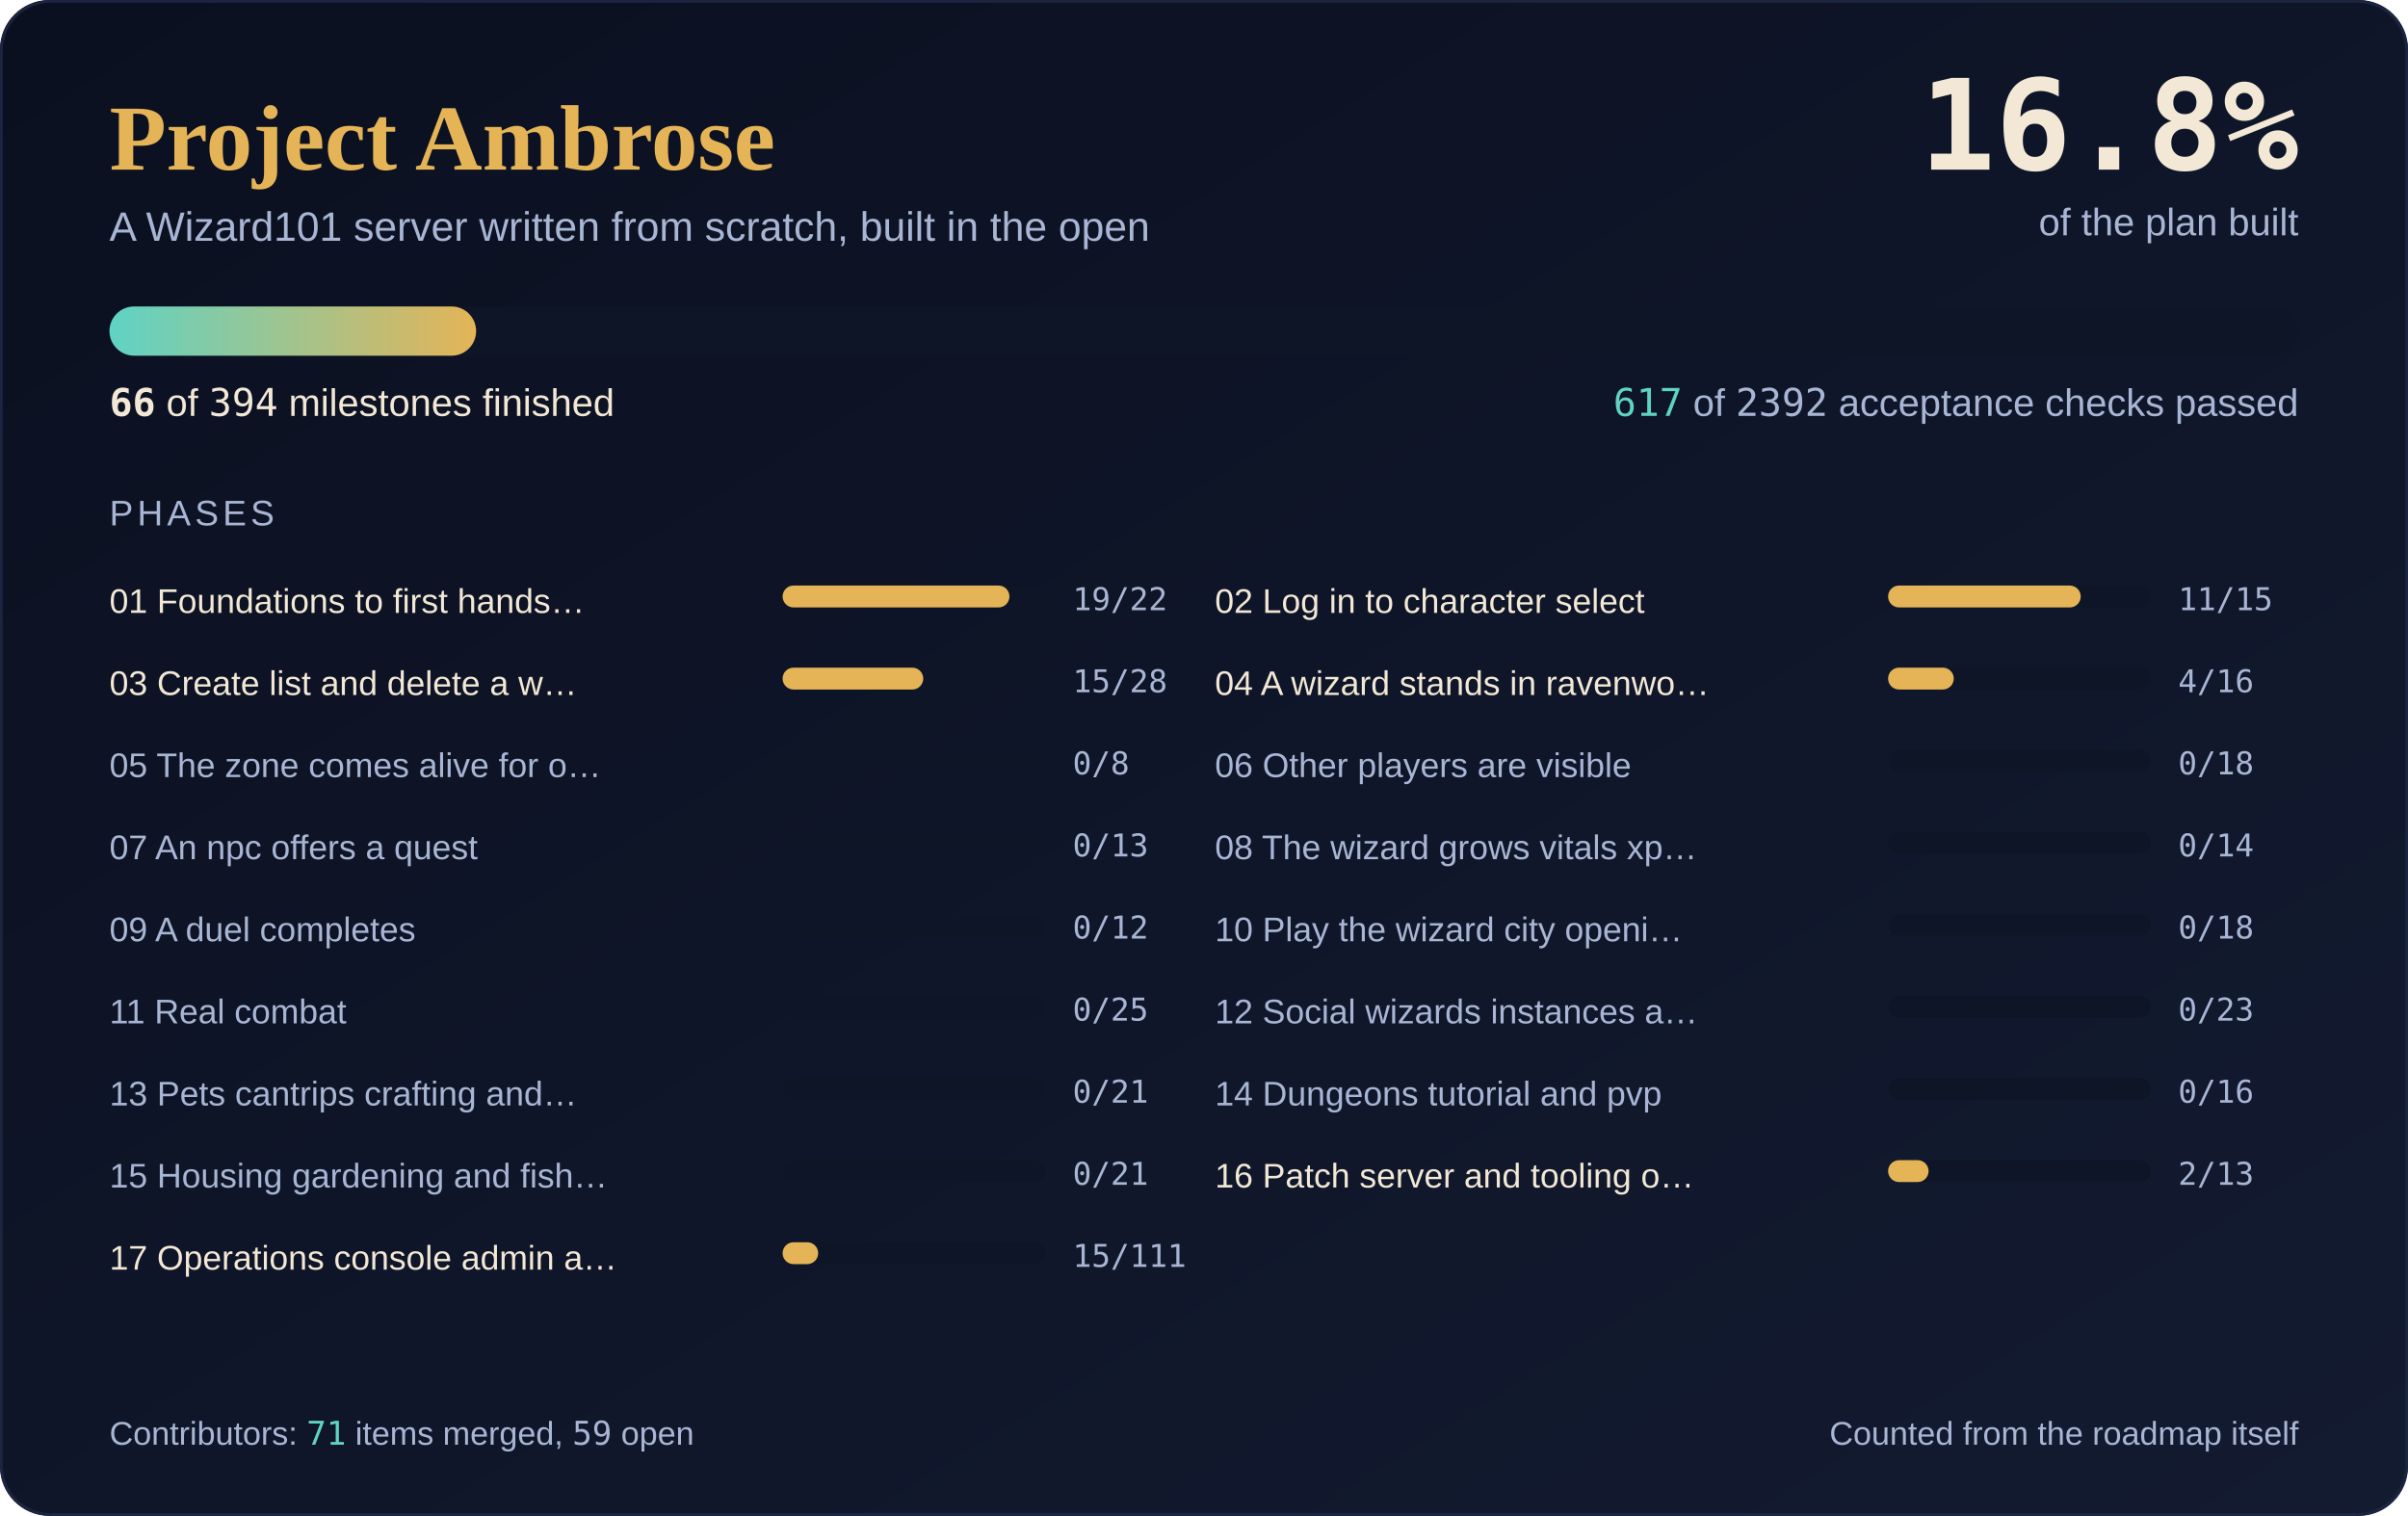
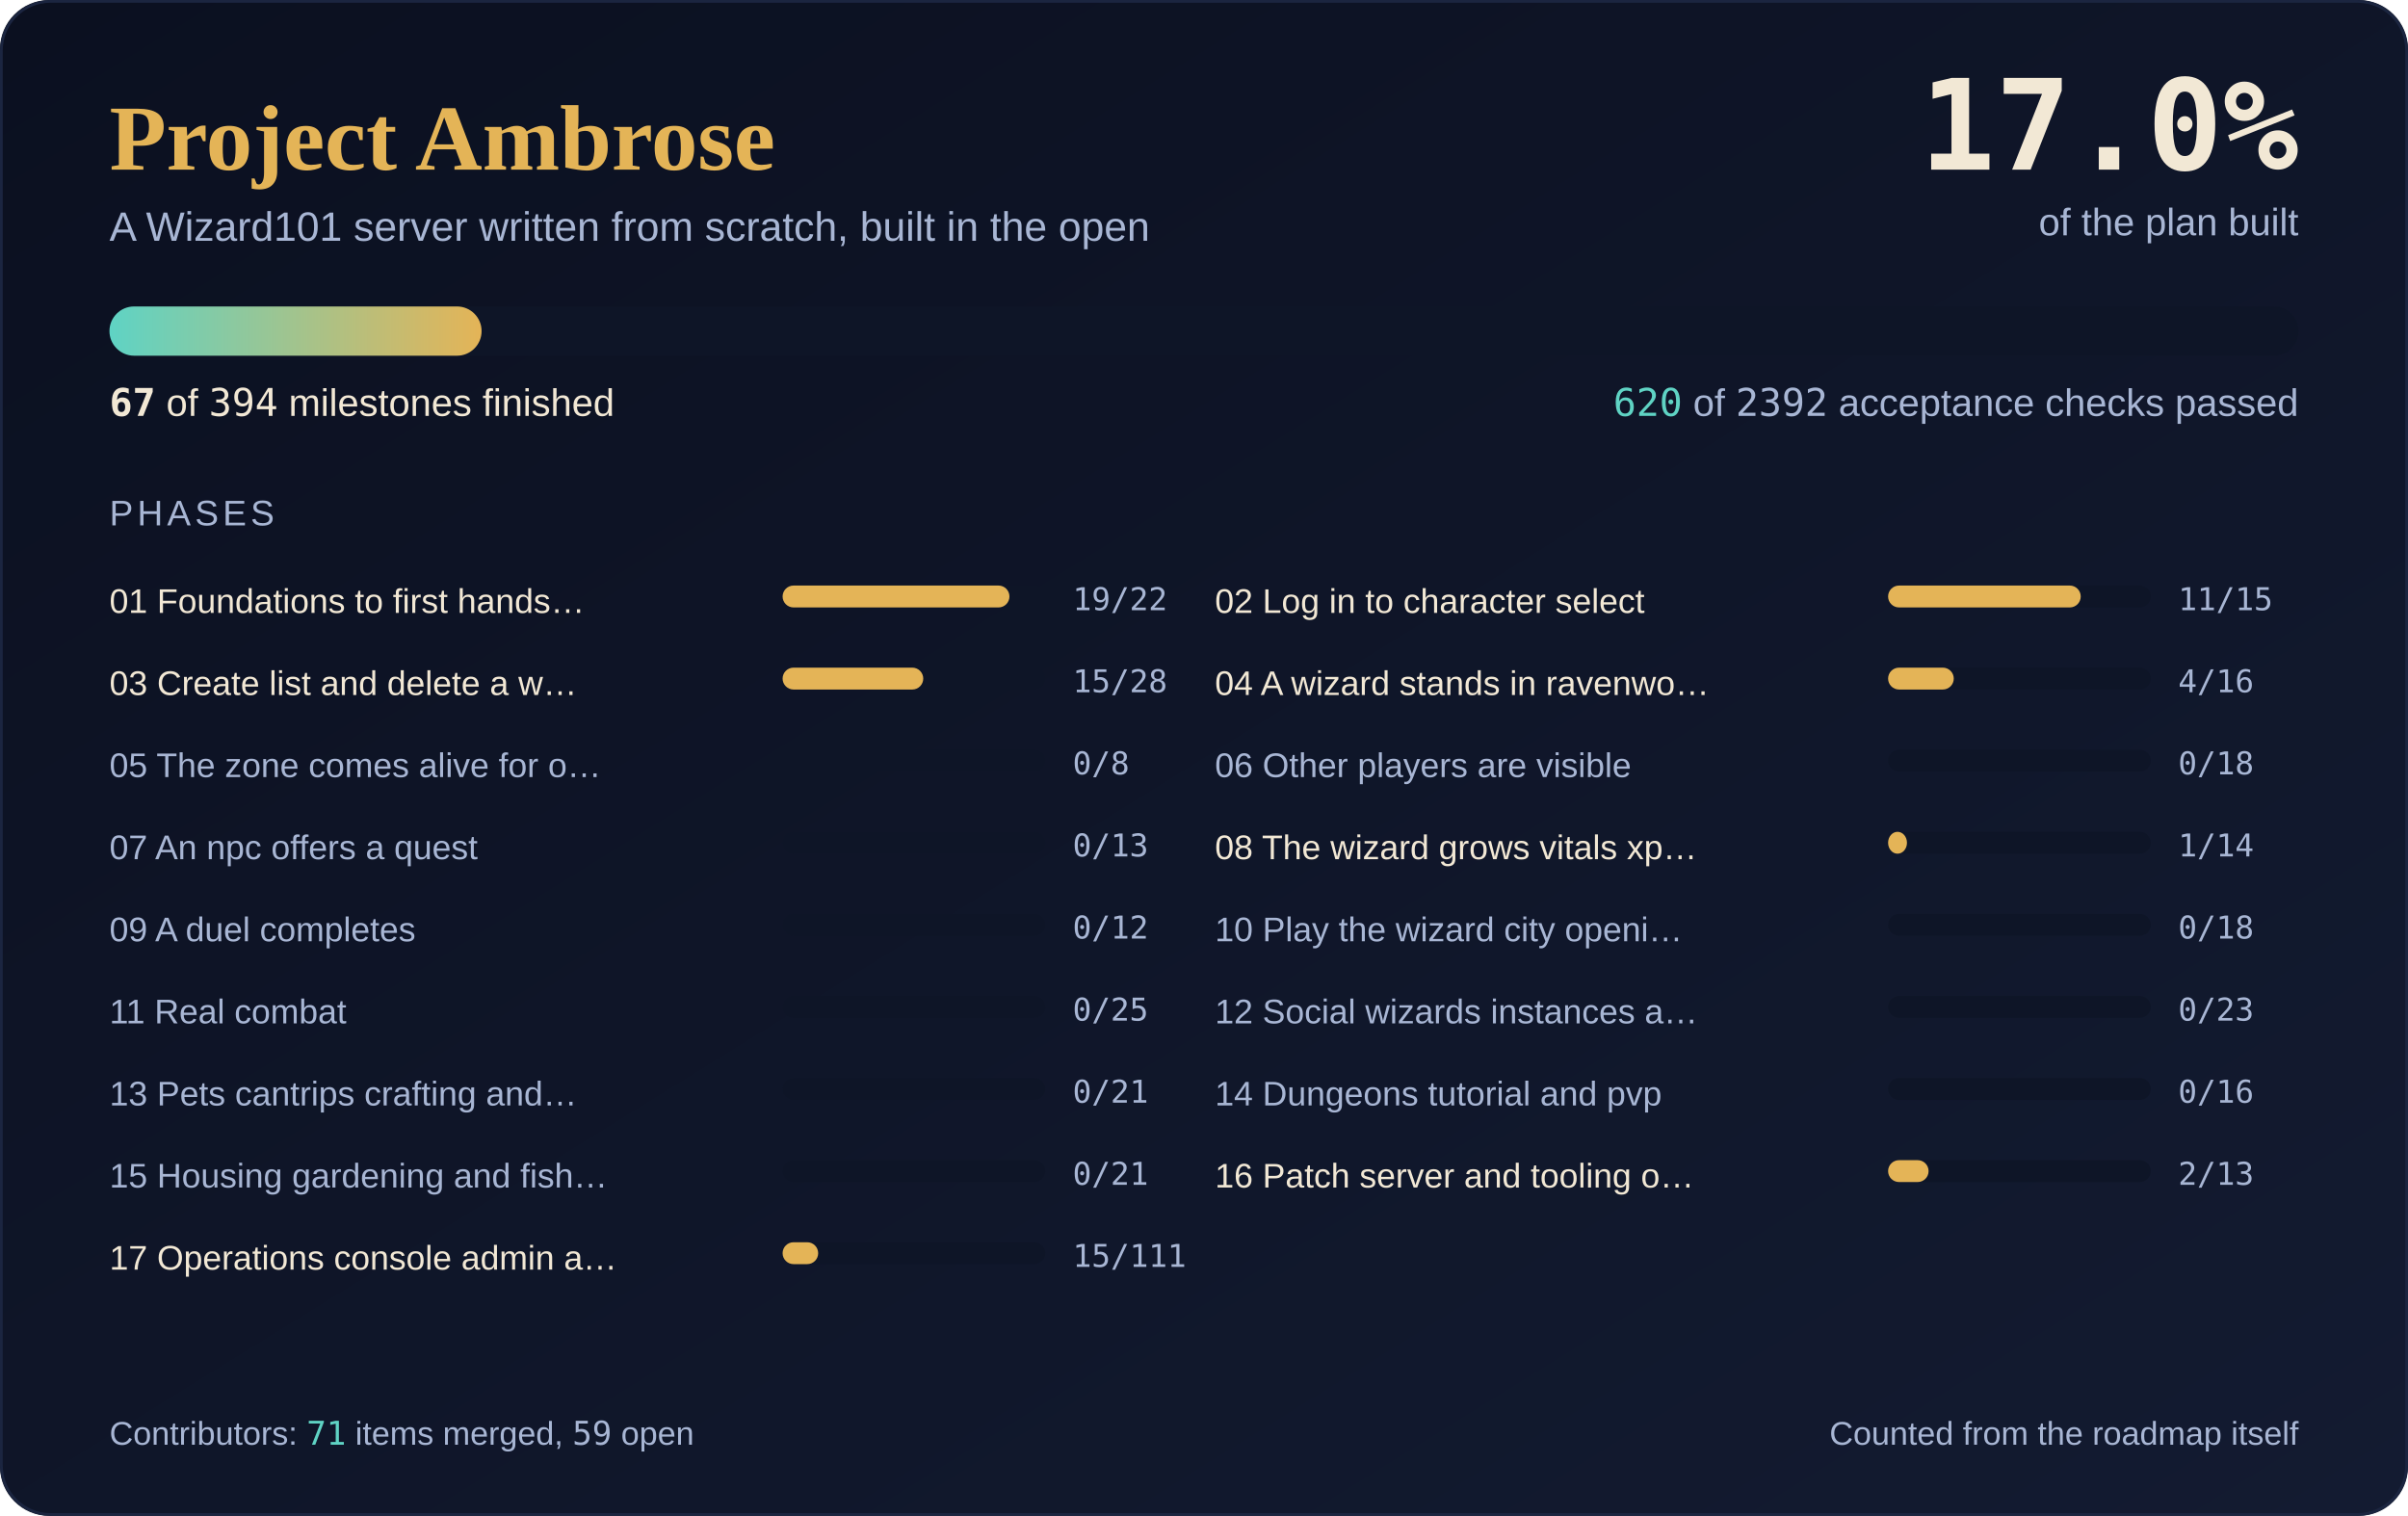
- <svg xmlns="http://www.w3.org/2000/svg" width="880" height="554" viewBox="0 0 880 554" role="img" aria-label="Project Ambrose progress: 66 of 394 milestones complete, 16.8 percent">
+ <svg xmlns="http://www.w3.org/2000/svg" width="880" height="554" viewBox="0 0 880 554" role="img" aria-label="Project Ambrose progress: 67 of 394 milestones complete, 17.0 percent">
  <defs>
    <linearGradient id="sky" x1="0" y1="0" x2="1" y2="1">
      <stop offset="0" stop-color="#0B1020" />
      <stop offset="1" stop-color="#131B31" />
    </linearGradient>
    <linearGradient id="fill" x1="0" y1="0" x2="1" y2="0">
      <stop offset="0" stop-color="#5FD3C4" />
      <stop offset="1" stop-color="#E4B457" />
    </linearGradient>
  </defs>
  <rect width="880" height="554" rx="18" fill="url(#sky)" />
  <rect x="0.5" y="0.5" width="879" height="553" rx="18" fill="none" stroke="#1B2540" />
  <text x="40" y="62" font-family="'Cormorant Garamond', Georgia, 'Times New Roman', serif" font-size="34" font-weight="600" fill="#E4B457">Project Ambrose</text>
  <text x="40" y="88" font-family="Karla, 'Segoe UI', 'Helvetica Neue', Arial, sans-serif" font-size="15" fill="#A8B6D4">A Wizard101 server written from scratch, built in the open</text>
-   <text x="840" y="62" text-anchor="end" font-family="'JetBrains Mono', Consolas, 'DejaVu Sans Mono', monospace" font-size="46" font-weight="700" fill="#F2E8D5">16.8%</text>
+   <text x="840" y="62" text-anchor="end" font-family="'JetBrains Mono', Consolas, 'DejaVu Sans Mono', monospace" font-size="46" font-weight="700" fill="#F2E8D5">17.0%</text>
  <text x="840" y="86" text-anchor="end" font-family="Karla, 'Segoe UI', 'Helvetica Neue', Arial, sans-serif" font-size="14" fill="#A8B6D4">of the plan built</text>
  <rect x="40" y="112" width="800" height="18" rx="9.0" fill="#0E1527" />
-   <rect x="40" y="112" width="134.0" height="18" rx="9.0" fill="url(#fill)" />
+   <rect x="40" y="112" width="136.0" height="18" rx="9.0" fill="url(#fill)" />
  <text x="40" y="152" font-family="Karla, 'Segoe UI', 'Helvetica Neue', Arial, sans-serif" font-size="14" fill="#F2E8D5">
-     <tspan font-family="'JetBrains Mono', Consolas, 'DejaVu Sans Mono', monospace" font-weight="700">66</tspan> of <tspan font-family="'JetBrains Mono', Consolas, 'DejaVu Sans Mono', monospace">394</tspan> milestones finished</text>
+     <tspan font-family="'JetBrains Mono', Consolas, 'DejaVu Sans Mono', monospace" font-weight="700">67</tspan> of <tspan font-family="'JetBrains Mono', Consolas, 'DejaVu Sans Mono', monospace">394</tspan> milestones finished</text>
  <text x="840" y="152" text-anchor="end" font-family="Karla, 'Segoe UI', 'Helvetica Neue', Arial, sans-serif" font-size="14" fill="#A8B6D4">
-     <tspan font-family="'JetBrains Mono', Consolas, 'DejaVu Sans Mono', monospace" fill="#5FD3C4">617</tspan> of <tspan font-family="'JetBrains Mono', Consolas, 'DejaVu Sans Mono', monospace">2392</tspan> acceptance checks passed</text>
+     <tspan font-family="'JetBrains Mono', Consolas, 'DejaVu Sans Mono', monospace" fill="#5FD3C4">620</tspan> of <tspan font-family="'JetBrains Mono', Consolas, 'DejaVu Sans Mono', monospace">2392</tspan> acceptance checks passed</text>
  <text x="40" y="192" font-family="Karla, 'Segoe UI', 'Helvetica Neue', Arial, sans-serif" font-size="13" fill="#A8B6D4" letter-spacing="1.5">PHASES</text>
  <text x="40" y="224" font-family="Karla, 'Segoe UI', 'Helvetica Neue', Arial, sans-serif" font-size="12.5" fill="#F2E8D5">01 Foundations to first hands…</text>
  <rect x="286" y="214" width="96" height="8" rx="4.0" fill="#0E1527" />
  <rect x="286" y="214" width="82.9" height="8" rx="4.0" fill="#E4B457" />
  <text x="392" y="223" font-family="'JetBrains Mono', Consolas, 'DejaVu Sans Mono', monospace" font-size="11.5" fill="#A8B6D4">19/22</text>
  <text x="444" y="224" font-family="Karla, 'Segoe UI', 'Helvetica Neue', Arial, sans-serif" font-size="12.5" fill="#F2E8D5">02 Log in to character select</text>
  <rect x="690" y="214" width="96" height="8" rx="4.0" fill="#0E1527" />
  <rect x="690" y="214" width="70.4" height="8" rx="4.0" fill="#E4B457" />
  <text x="796" y="223" font-family="'JetBrains Mono', Consolas, 'DejaVu Sans Mono', monospace" font-size="11.5" fill="#A8B6D4">11/15</text>
  <text x="40" y="254" font-family="Karla, 'Segoe UI', 'Helvetica Neue', Arial, sans-serif" font-size="12.5" fill="#F2E8D5">03 Create list and delete a w…</text>
  <rect x="286" y="244" width="96" height="8" rx="4.0" fill="#0E1527" />
  <rect x="286" y="244" width="51.4" height="8" rx="4.0" fill="#E4B457" />
  <text x="392" y="253" font-family="'JetBrains Mono', Consolas, 'DejaVu Sans Mono', monospace" font-size="11.5" fill="#A8B6D4">15/28</text>
  <text x="444" y="254" font-family="Karla, 'Segoe UI', 'Helvetica Neue', Arial, sans-serif" font-size="12.5" fill="#F2E8D5">04 A wizard stands in ravenwo…</text>
  <rect x="690" y="244" width="96" height="8" rx="4.0" fill="#0E1527" />
  <rect x="690" y="244" width="24.0" height="8" rx="4.0" fill="#E4B457" />
  <text x="796" y="253" font-family="'JetBrains Mono', Consolas, 'DejaVu Sans Mono', monospace" font-size="11.5" fill="#A8B6D4">4/16</text>
  <text x="40" y="284" font-family="Karla, 'Segoe UI', 'Helvetica Neue', Arial, sans-serif" font-size="12.5" fill="#A8B6D4">05 The zone comes alive for o…</text>
  <rect x="286" y="274" width="96" height="8" rx="4.0" fill="#0E1527" />
  <text x="392" y="283" font-family="'JetBrains Mono', Consolas, 'DejaVu Sans Mono', monospace" font-size="11.5" fill="#A8B6D4">0/8</text>
  <text x="444" y="284" font-family="Karla, 'Segoe UI', 'Helvetica Neue', Arial, sans-serif" font-size="12.5" fill="#A8B6D4">06 Other players are visible</text>
  <rect x="690" y="274" width="96" height="8" rx="4.0" fill="#0E1527" />
  <text x="796" y="283" font-family="'JetBrains Mono', Consolas, 'DejaVu Sans Mono', monospace" font-size="11.5" fill="#A8B6D4">0/18</text>
  <text x="40" y="314" font-family="Karla, 'Segoe UI', 'Helvetica Neue', Arial, sans-serif" font-size="12.5" fill="#A8B6D4">07 An npc offers a quest</text>
  <rect x="286" y="304" width="96" height="8" rx="4.0" fill="#0E1527" />
  <text x="392" y="313" font-family="'JetBrains Mono', Consolas, 'DejaVu Sans Mono', monospace" font-size="11.5" fill="#A8B6D4">0/13</text>
-   <text x="444" y="314" font-family="Karla, 'Segoe UI', 'Helvetica Neue', Arial, sans-serif" font-size="12.5" fill="#A8B6D4">08 The wizard grows vitals xp…</text>
+   <text x="444" y="314" font-family="Karla, 'Segoe UI', 'Helvetica Neue', Arial, sans-serif" font-size="12.5" fill="#F2E8D5">08 The wizard grows vitals xp…</text>
  <rect x="690" y="304" width="96" height="8" rx="4.0" fill="#0E1527" />
-   <text x="796" y="313" font-family="'JetBrains Mono', Consolas, 'DejaVu Sans Mono', monospace" font-size="11.5" fill="#A8B6D4">0/14</text>
+   <rect x="690" y="304" width="6.9" height="8" rx="4.0" fill="#E4B457" />
+   <text x="796" y="313" font-family="'JetBrains Mono', Consolas, 'DejaVu Sans Mono', monospace" font-size="11.5" fill="#A8B6D4">1/14</text>
  <text x="40" y="344" font-family="Karla, 'Segoe UI', 'Helvetica Neue', Arial, sans-serif" font-size="12.5" fill="#A8B6D4">09 A duel completes</text>
  <rect x="286" y="334" width="96" height="8" rx="4.0" fill="#0E1527" />
  <text x="392" y="343" font-family="'JetBrains Mono', Consolas, 'DejaVu Sans Mono', monospace" font-size="11.5" fill="#A8B6D4">0/12</text>
  <text x="444" y="344" font-family="Karla, 'Segoe UI', 'Helvetica Neue', Arial, sans-serif" font-size="12.5" fill="#A8B6D4">10 Play the wizard city openi…</text>
  <rect x="690" y="334" width="96" height="8" rx="4.0" fill="#0E1527" />
  <text x="796" y="343" font-family="'JetBrains Mono', Consolas, 'DejaVu Sans Mono', monospace" font-size="11.5" fill="#A8B6D4">0/18</text>
  <text x="40" y="374" font-family="Karla, 'Segoe UI', 'Helvetica Neue', Arial, sans-serif" font-size="12.5" fill="#A8B6D4">11 Real combat</text>
  <rect x="286" y="364" width="96" height="8" rx="4.0" fill="#0E1527" />
  <text x="392" y="373" font-family="'JetBrains Mono', Consolas, 'DejaVu Sans Mono', monospace" font-size="11.5" fill="#A8B6D4">0/25</text>
  <text x="444" y="374" font-family="Karla, 'Segoe UI', 'Helvetica Neue', Arial, sans-serif" font-size="12.5" fill="#A8B6D4">12 Social wizards instances a…</text>
  <rect x="690" y="364" width="96" height="8" rx="4.0" fill="#0E1527" />
  <text x="796" y="373" font-family="'JetBrains Mono', Consolas, 'DejaVu Sans Mono', monospace" font-size="11.5" fill="#A8B6D4">0/23</text>
  <text x="40" y="404" font-family="Karla, 'Segoe UI', 'Helvetica Neue', Arial, sans-serif" font-size="12.5" fill="#A8B6D4">13 Pets cantrips crafting and…</text>
  <rect x="286" y="394" width="96" height="8" rx="4.0" fill="#0E1527" />
  <text x="392" y="403" font-family="'JetBrains Mono', Consolas, 'DejaVu Sans Mono', monospace" font-size="11.5" fill="#A8B6D4">0/21</text>
  <text x="444" y="404" font-family="Karla, 'Segoe UI', 'Helvetica Neue', Arial, sans-serif" font-size="12.5" fill="#A8B6D4">14 Dungeons tutorial and pvp</text>
  <rect x="690" y="394" width="96" height="8" rx="4.0" fill="#0E1527" />
  <text x="796" y="403" font-family="'JetBrains Mono', Consolas, 'DejaVu Sans Mono', monospace" font-size="11.5" fill="#A8B6D4">0/16</text>
  <text x="40" y="434" font-family="Karla, 'Segoe UI', 'Helvetica Neue', Arial, sans-serif" font-size="12.5" fill="#A8B6D4">15 Housing gardening and fish…</text>
  <rect x="286" y="424" width="96" height="8" rx="4.0" fill="#0E1527" />
  <text x="392" y="433" font-family="'JetBrains Mono', Consolas, 'DejaVu Sans Mono', monospace" font-size="11.5" fill="#A8B6D4">0/21</text>
  <text x="444" y="434" font-family="Karla, 'Segoe UI', 'Helvetica Neue', Arial, sans-serif" font-size="12.5" fill="#F2E8D5">16 Patch server and tooling o…</text>
  <rect x="690" y="424" width="96" height="8" rx="4.0" fill="#0E1527" />
  <rect x="690" y="424" width="14.8" height="8" rx="4.0" fill="#E4B457" />
  <text x="796" y="433" font-family="'JetBrains Mono', Consolas, 'DejaVu Sans Mono', monospace" font-size="11.5" fill="#A8B6D4">2/13</text>
  <text x="40" y="464" font-family="Karla, 'Segoe UI', 'Helvetica Neue', Arial, sans-serif" font-size="12.5" fill="#F2E8D5">17 Operations console admin a…</text>
  <rect x="286" y="454" width="96" height="8" rx="4.0" fill="#0E1527" />
  <rect x="286" y="454" width="13.0" height="8" rx="4.0" fill="#E4B457" />
  <text x="392" y="463" font-family="'JetBrains Mono', Consolas, 'DejaVu Sans Mono', monospace" font-size="11.5" fill="#A8B6D4">15/111</text>
  <text x="40" y="528" font-family="Karla, 'Segoe UI', 'Helvetica Neue', Arial, sans-serif" font-size="12" fill="#A8B6D4">Contributors: <tspan font-family="'JetBrains Mono', Consolas, 'DejaVu Sans Mono', monospace" fill="#5FD3C4">71</tspan> items merged, <tspan font-family="'JetBrains Mono', Consolas, 'DejaVu Sans Mono', monospace">59</tspan> open</text>
  <text x="840" y="528" text-anchor="end" font-family="Karla, 'Segoe UI', 'Helvetica Neue', Arial, sans-serif" font-size="12" fill="#A8B6D4">Counted from the roadmap itself</text>
</svg>
